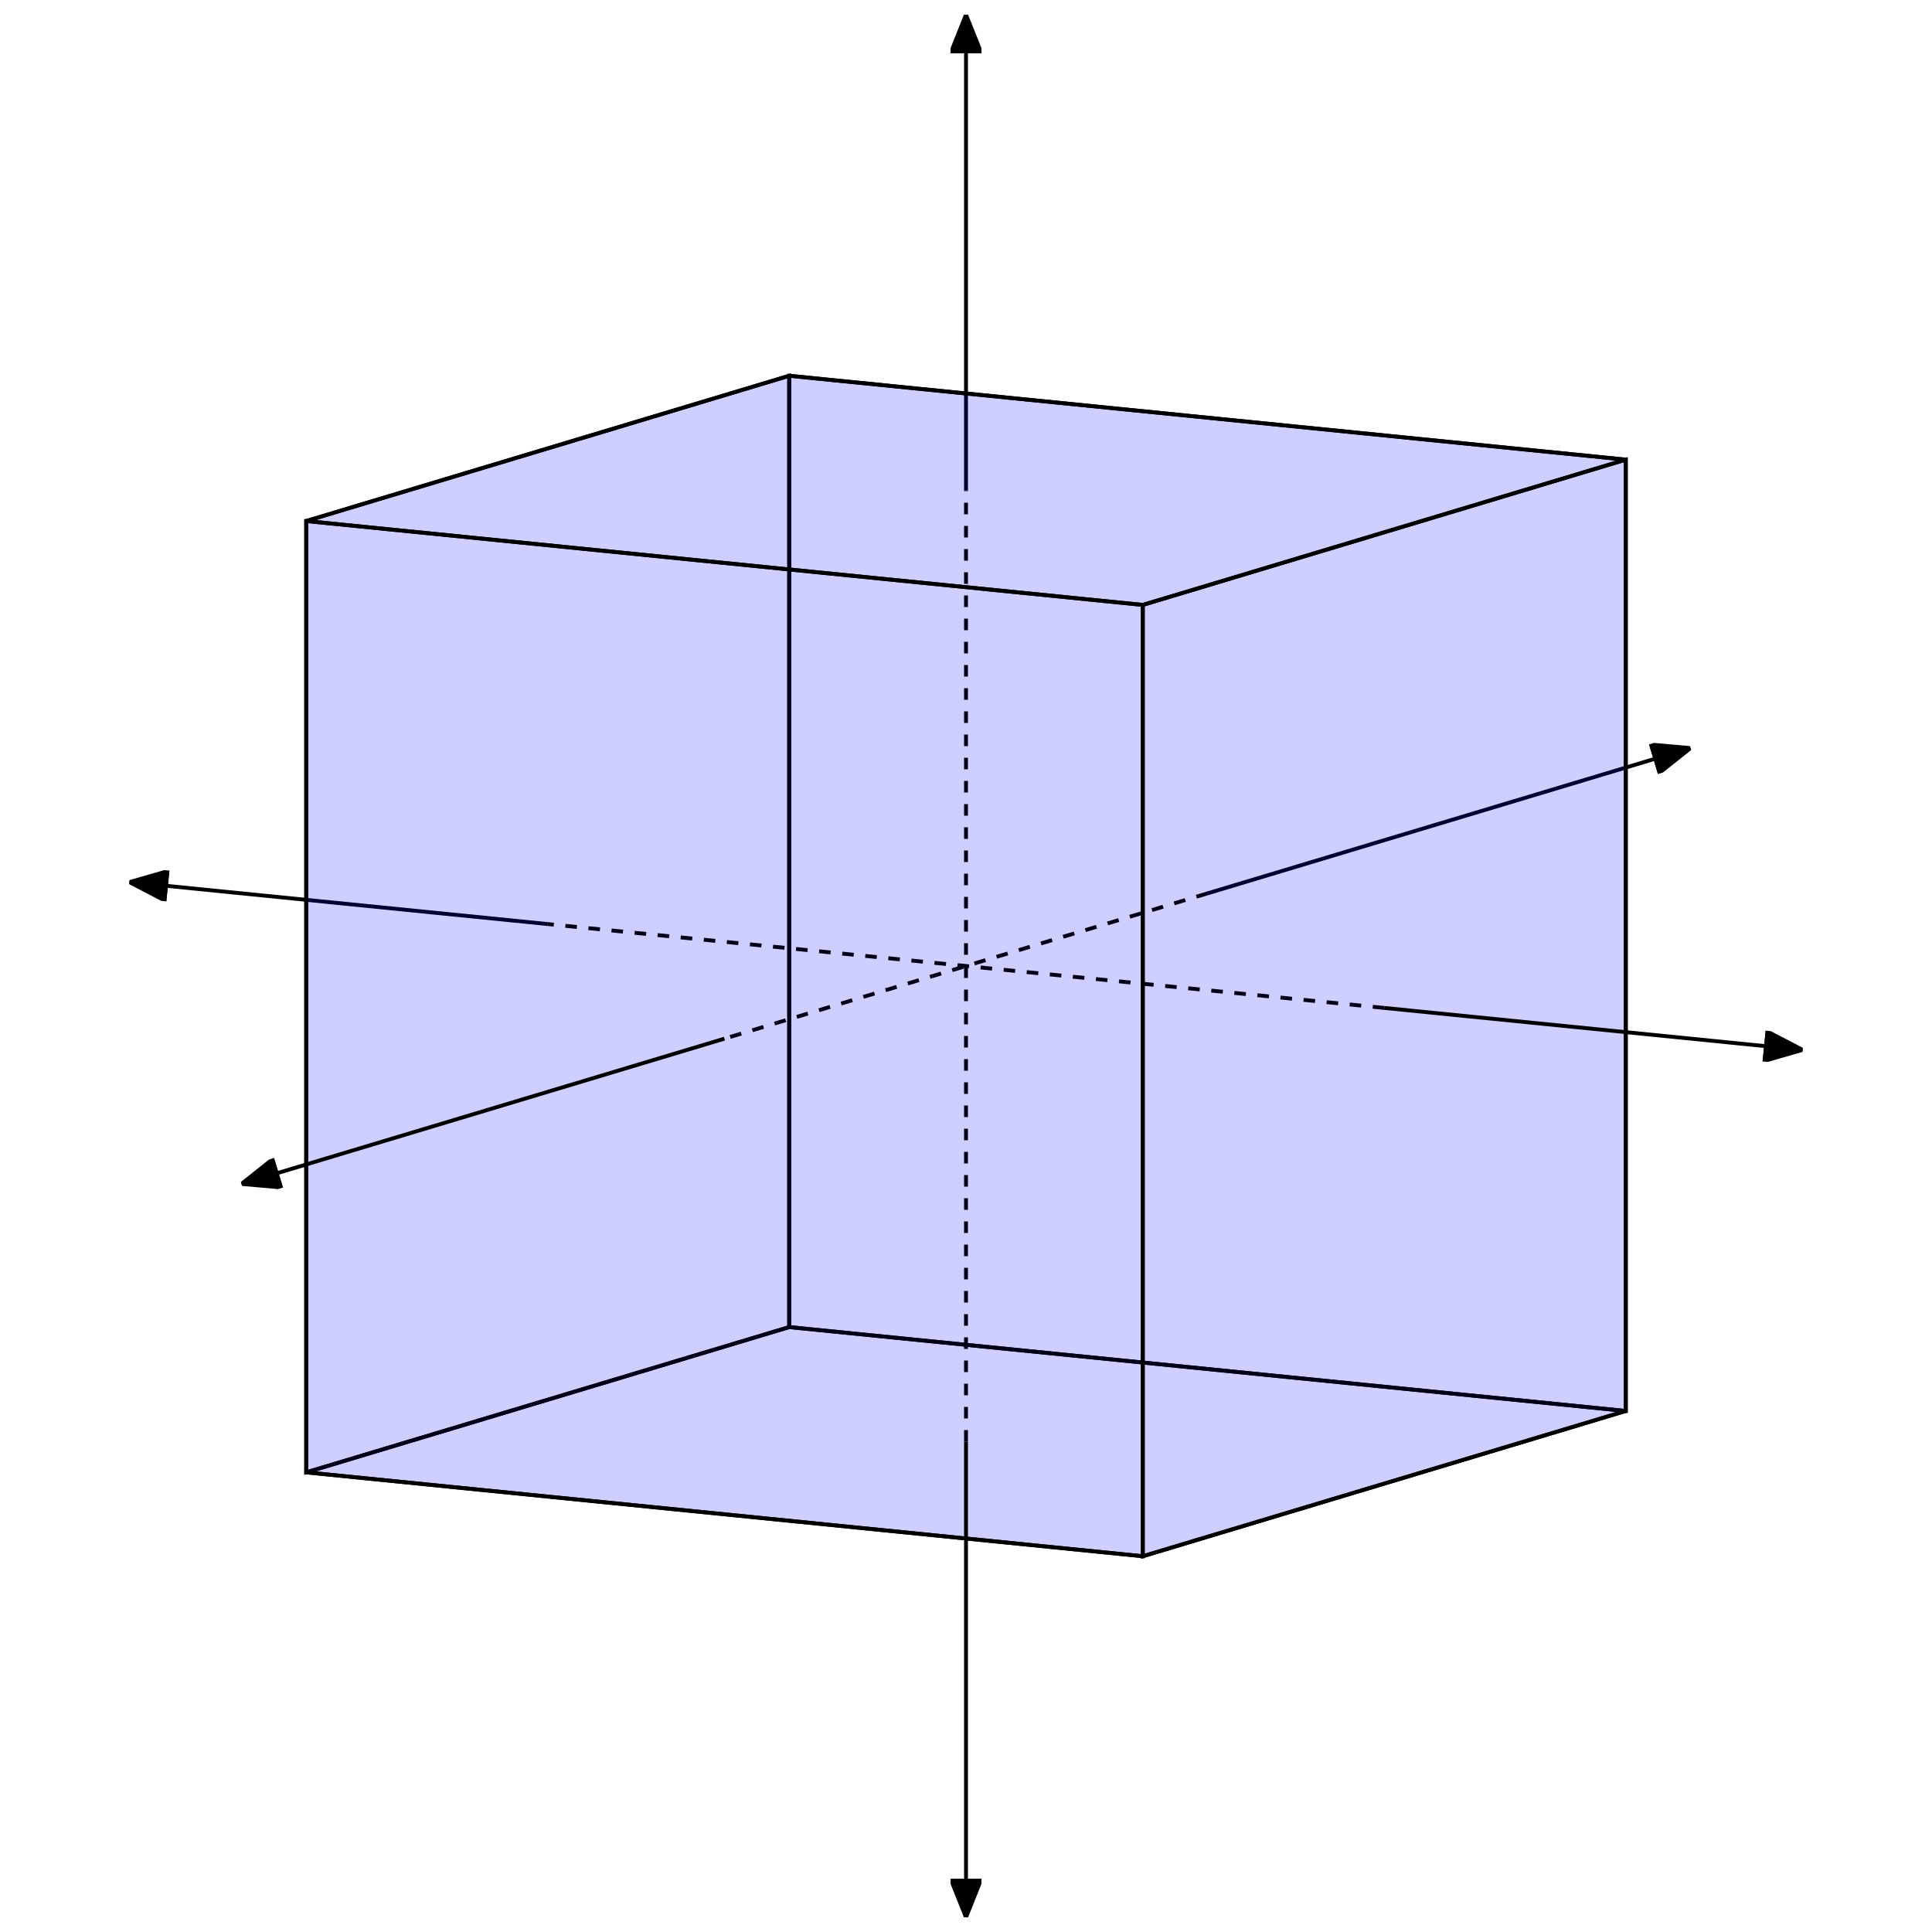
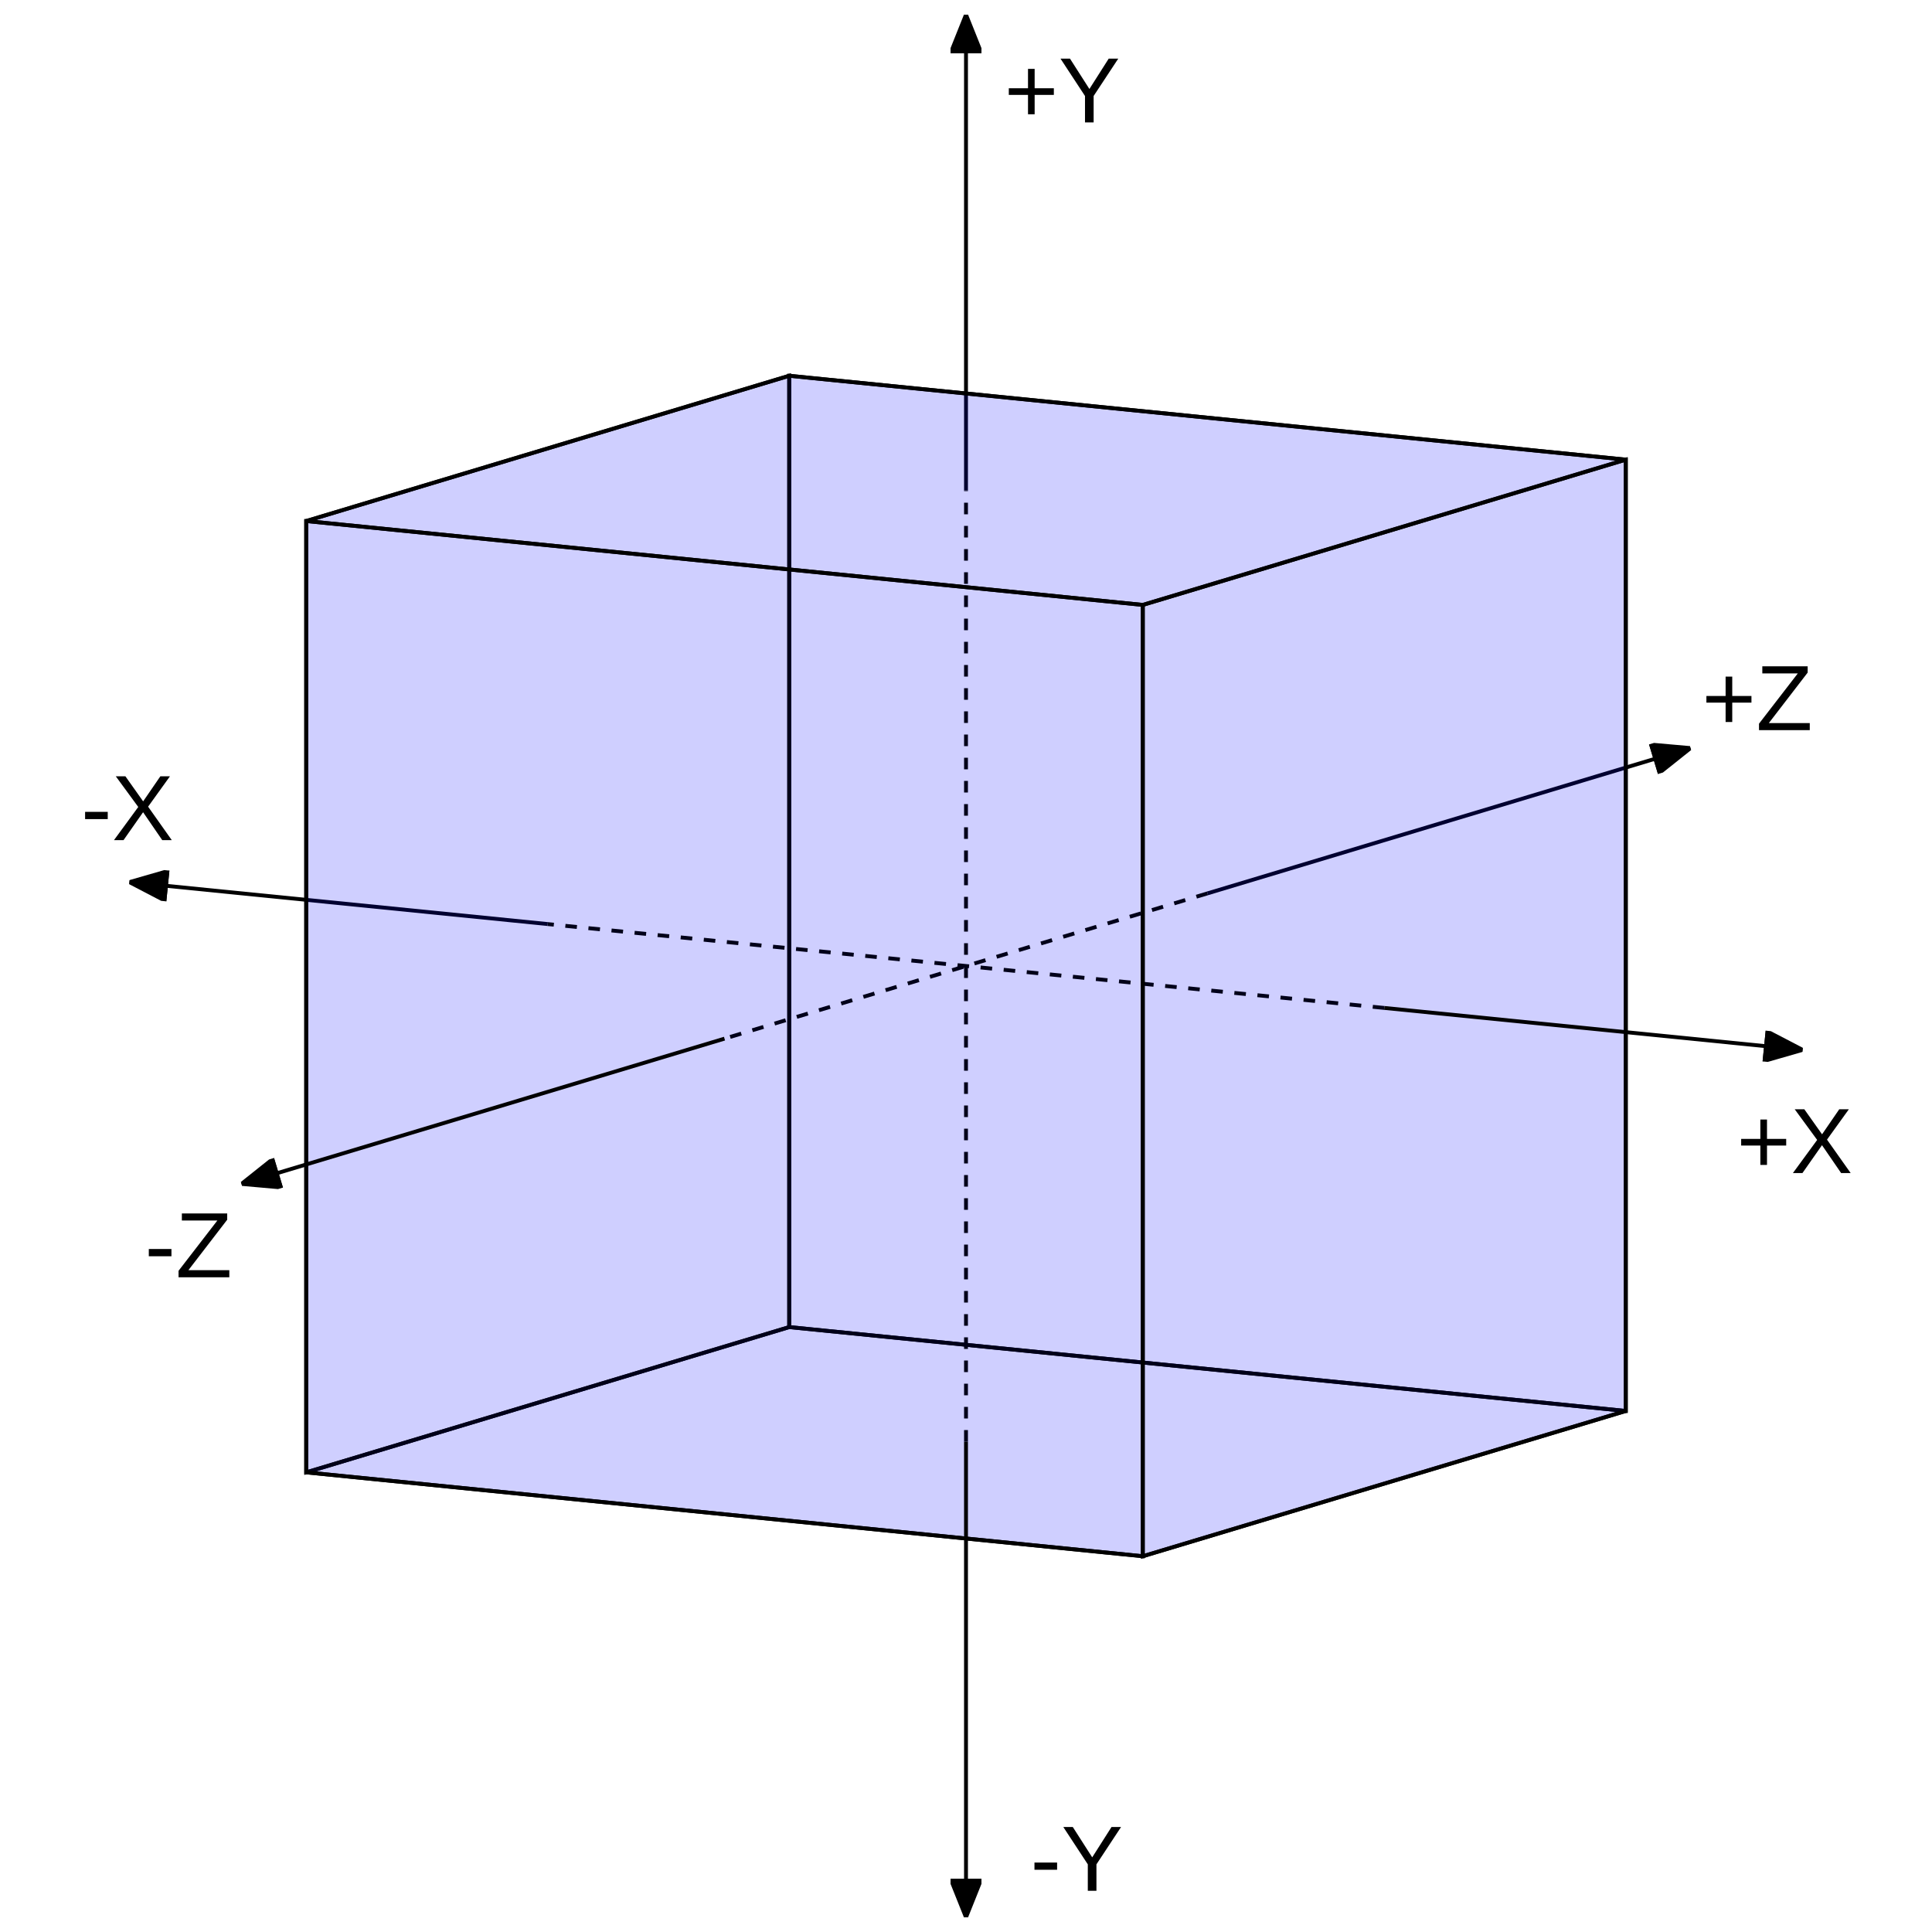
<svg xmlns="http://www.w3.org/2000/svg" version="1.1" height="500px" width="500px" id="svg2">
  <style type="text/css" id="style4">.fill_black
{
	fill: black;
}

.black
{
	stroke-width: 1px;
	stroke: black;
}

.fill_transluscent
{
	fill-opacity: 0.1;
	fill: blue;
}

.dashed
{
	stroke-dasharray: 3,3;
}

.arrowended
{
	marker-end: url(#arrowhead);
}</style>
  <defs id="defs6">
    <marker markerWidth="10" markerHeight="8" refX="10" refY="4" markerUnits="strokeWidth" orient="auto" id="arrowhead">
      <path d="M 10 4 L 0 0 L 0 8 Z" class="black" id="path9" />
    </marker>
  </defs>
  <line x2="33.494" y2="228.294" y1="239.147" x1="141.747" class="black arrowended" id="line11" />
  <line x2="250" y2="3.798" y1="126.899" x1="250" class="black arrowended" id="line13" />
  <line x2="437.5" y2="193.606" y1="231.202" x1="312.5" class="black arrowended" id="line15" />
  <polygon points="204.247,343.45 204.247,97.248 79.247,134.844 79.247,381.046" class="black fill_transluscent" id="polygon17" />
  <polygon points="420.753,365.156 204.247,343.45 79.247,381.046 295.753,402.752" class="black fill_transluscent" id="polygon19" />
  <polygon points="420.753,365.156 204.247,343.45 204.247,97.248 420.753,118.954" class="black fill_transluscent" id="polygon21" />
  <line x2="141.747" y2="239.147" y1="260.853" x1="358.253" class="black dashed" id="line23" />
  <line x2="250" y2="126.899" y1="373.101" x1="250" class="black dashed" id="line25" />
  <line x2="187.5" y2="268.798" y1="231.202" x1="312.5" class="black dashed" id="line27" />
  <polygon points="420.753,365.156 420.753,118.954 295.753,156.55 295.753,402.752" class="black fill_transluscent" id="polygon29" />
  <polygon points="420.753,118.954 204.247,97.248 79.247,134.844 295.753,156.55" class="black fill_transluscent" id="polygon31" />
  <polygon points="295.753,402.752 79.247,381.046 79.247,134.844 295.753,156.55" class="black fill_transluscent" id="polygon33" />
  <line x2="466.506" y2="271.706" y1="260.853" x1="358.253" class="black arrowended" id="line35" />
  <line x2="250" y2="496.202" y1="373.101" x1="250" class="black arrowended" id="line37" />
  <line x2="62.5" y2="306.394" y1="268.798" x1="187.5" class="black arrowended" id="line39" />
-   <flowRoot xml:space="preserve" id="flowRoot2851" style="font-size:24px;font-style:normal;font-variant:normal;font-weight:normal;font-stretch:normal;text-align:start;line-height:125%;writing-mode:lr-tb;text-anchor:start;fill:#000000;fill-opacity:1;stroke:none;font-family:Arial;-inkscape-font-specification:Arial" transform="translate(7.490538,4.494323)">
-     <flowRegion id="flowRegion2853">
-       <rect id="rect2855" width="47.19" height="68.913" x="13.483" y="192.888" style="font-size:24px;font-style:normal;font-variant:normal;font-weight:normal;font-stretch:normal;text-align:start;line-height:125%;writing-mode:lr-tb;text-anchor:start;font-family:Arial;-inkscape-font-specification:Arial" />
-     </flowRegion>
-     <flowPara id="flowPara2857">-X</flowPara>
-   </flowRoot>
-   <flowRoot xml:space="preserve" id="flowRoot2859" style="font-size:24px;font-style:normal;font-variant:normal;font-weight:normal;font-stretch:normal;text-align:start;line-height:125%;writing-mode:lr-tb;text-anchor:start;fill:#000000;fill-opacity:1;stroke:none;font-family:Arial;-inkscape-font-specification:Arial" transform="translate(0,-4.494323)">
-     <flowRegion id="flowRegion2861">
-       <rect id="rect2863" width="41.947" height="50.936" x="449.432" y="288.018" style="font-size:24px;font-style:normal;font-variant:normal;font-weight:normal;font-stretch:normal;text-align:start;line-height:125%;writing-mode:lr-tb;text-anchor:start;font-family:Arial;-inkscape-font-specification:Arial" />
-     </flowRegion>
-     <flowPara id="flowPara2865">+X</flowPara>
-   </flowRoot>
-   <flowRoot xml:space="preserve" id="flowRoot2867" style="font-size:24px;font-style:normal;font-variant:normal;font-weight:normal;font-stretch:normal;text-align:start;line-height:125%;writing-mode:lr-tb;text-anchor:start;fill:#000000;fill-opacity:1;stroke:none;font-family:Arial;-inkscape-font-specification:Arial" transform="translate(-5.99243,-0.7490538)">
-     <flowRegion id="flowRegion2869">
-       <rect id="rect2871" width="36.704" height="38.202" x="446.436" y="169.667" />
-     </flowRegion>
-     <flowPara id="flowPara2873">+Z</flowPara>
-   </flowRoot>
-   <flowRoot xml:space="preserve" id="flowRoot2875" style="font-size:24px;font-style:normal;font-variant:normal;font-weight:normal;font-stretch:normal;text-align:start;line-height:125%;writing-mode:lr-tb;text-anchor:start;fill:#000000;fill-opacity:1;stroke:none;font-family:Arial;-inkscape-font-specification:Arial" transform="translate(-1.498108,-4.494323)">
-     <flowRegion id="flowRegion2877">
-       <rect id="rect2879" width="55.43" height="27.715" x="261.42" y="16.111" />
-     </flowRegion>
-     <flowPara id="flowPara2881">+Y</flowPara>
-   </flowRoot>
-   <flowRoot xml:space="preserve" id="flowRoot2883" style="font-size:24px;font-style:normal;font-variant:normal;font-weight:normal;font-stretch:normal;text-align:start;line-height:125%;writing-mode:lr-tb;text-anchor:start;fill:#000000;fill-opacity:1;stroke:none;font-family:Arial;-inkscape-font-specification:Arial" transform="translate(16.47918,0.7490538)">
-     <flowRegion id="flowRegion2885">
-       <rect id="rect2887" width="35.206" height="39.7" x="20.974" y="309.74" />
-     </flowRegion>
-     <flowPara id="flowPara2889">-Z</flowPara>
-   </flowRoot>
-   <flowRoot xml:space="preserve" id="flowRoot2891" style="font-size:24px;font-style:normal;font-variant:normal;font-weight:normal;font-stretch:normal;text-align:start;line-height:125%;writing-mode:lr-tb;text-anchor:start;fill:#000000;fill-opacity:1;stroke:none;font-family:Arial;-inkscape-font-specification:Arial">
-     <flowRegion id="flowRegion2893">
-       <rect id="rect2895" width="41.198" height="28.464" x="266.663" y="469.289" />
-     </flowRegion>
-     <flowPara id="flowPara2897">-Y</flowPara>
-   </flowRoot>
+   <text xml:space="preserve" style="font-size:24px;font-style:normal;font-variant:normal;font-weight:normal;font-stretch:normal;text-align:start;line-height:125%;writing-mode:lr-tb;text-anchor:start;fill:#000000;fill-opacity:1;stroke:none;font-family:Arial;-inkscape-font-specification:Arial" x="20.959" y="217.423" id="text2853">
+     <tspan x="20.959" y="217.423" id="tspan2855">
+       <tspan x="20.959" y="217.423" id="tspan2857">-X</tspan>
+     </tspan>
+   </text>
+   <text xml:space="preserve" style="font-size:24px;font-style:normal;font-variant:normal;font-weight:normal;font-stretch:normal;text-align:start;line-height:125%;writing-mode:lr-tb;text-anchor:start;fill:#000000;fill-opacity:1;stroke:none;font-family:Arial;-inkscape-font-specification:Arial" x="449.438" y="303.591" id="text2871">
+     <tspan x="449.438" y="303.591" id="tspan2873">
+       <tspan x="449.438" y="303.591" id="tspan2875">+X</tspan>
+     </tspan>
+   </text>
+   <text xml:space="preserve" style="font-size:24px;font-style:normal;font-variant:normal;font-weight:normal;font-stretch:normal;text-align:start;line-height:125%;writing-mode:lr-tb;text-anchor:start;fill:#000000;fill-opacity:1;stroke:none;font-family:Arial;-inkscape-font-specification:Arial" x="440.445" y="188.961" id="text2883">
+     <tspan x="440.445" y="188.961" id="tspan2885">
+       <tspan x="440.445" y="188.961" id="tspan2887">+Z</tspan>
+     </tspan>
+   </text>
+   <text xml:space="preserve" style="font-size:24px;font-style:normal;font-variant:normal;font-weight:normal;font-stretch:normal;text-align:start;line-height:125%;writing-mode:lr-tb;text-anchor:start;fill:#000000;fill-opacity:1;stroke:none;font-family:Arial;-inkscape-font-specification:Arial" x="259.908" y="31.684" id="text2877">
+     <tspan x="259.908" y="31.684" id="tspan2879">
+       <tspan x="259.908" y="31.684" id="tspan2881">+Y</tspan>
+     </tspan>
+   </text>
+   <text xml:space="preserve" style="font-size:24px;font-style:normal;font-variant:normal;font-weight:normal;font-stretch:normal;text-align:start;line-height:125%;writing-mode:lr-tb;text-anchor:start;fill:#000000;fill-opacity:1;stroke:none;font-family:Arial;-inkscape-font-specification:Arial" x="37.448" y="330.553" id="text2859">
+     <tspan x="37.448" y="330.553" id="tspan2861">
+       <tspan x="37.448" y="330.553" id="tspan2863">-Z</tspan>
+     </tspan>
+   </text>
+   <text xml:space="preserve" style="font-size:24px;font-style:normal;font-variant:normal;font-weight:normal;font-stretch:normal;text-align:start;line-height:125%;writing-mode:lr-tb;text-anchor:start;fill:#000000;fill-opacity:1;stroke:none;font-family:Arial;-inkscape-font-specification:Arial" x="266.656" y="489.335" id="text2865">
+     <tspan x="266.656" y="489.335" id="tspan2867">
+       <tspan x="266.656" y="489.335" id="tspan2869">-Y</tspan>
+     </tspan>
+   </text>
</svg>
